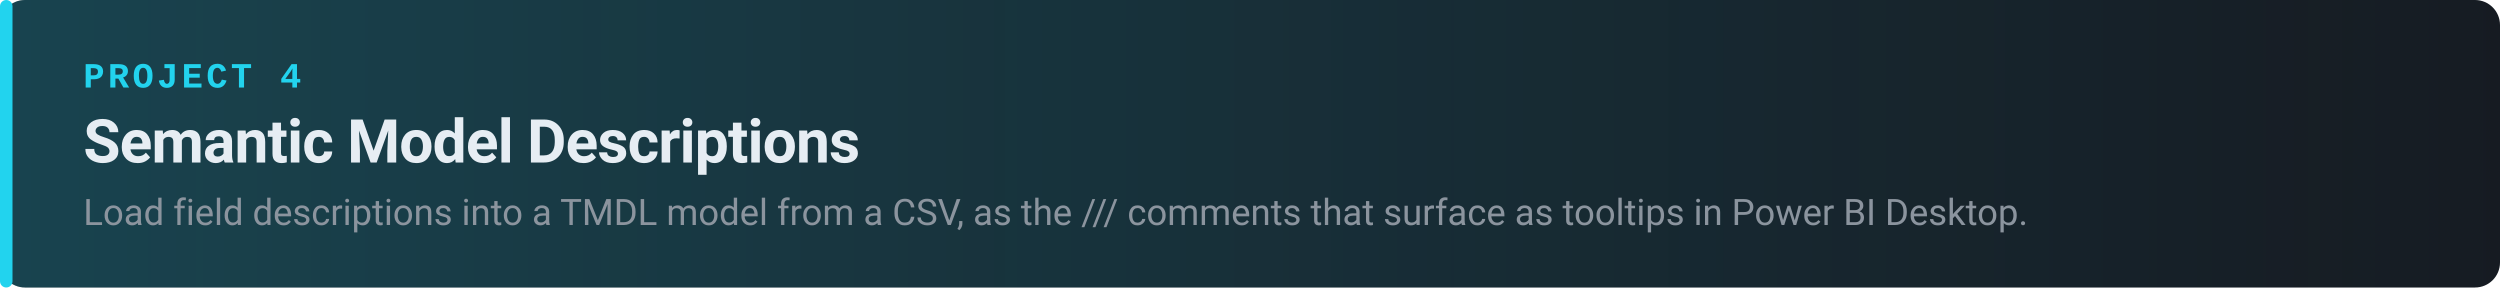
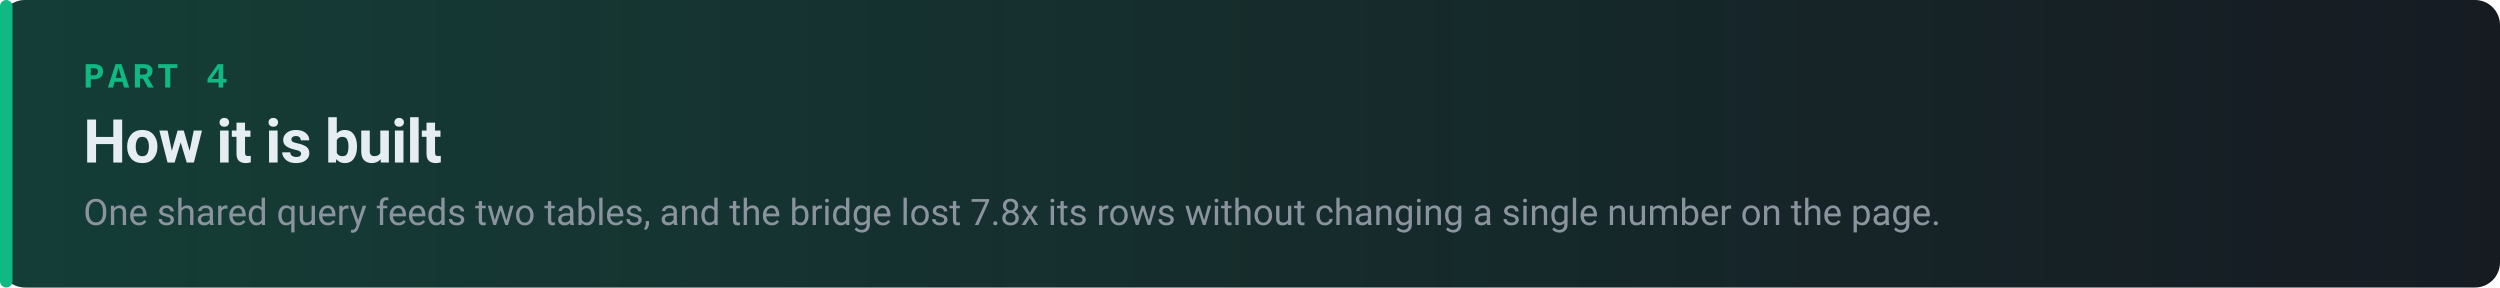
- <svg xmlns="http://www.w3.org/2000/svg" viewBox="0 0 1200 138" width="1200" height="138" role="img" aria-label="Semantic Model Descriptions">
+ <svg xmlns="http://www.w3.org/2000/svg" viewBox="0 0 1200 138" width="1200" height="138" role="img" aria-label="How it is built">
  <style>
    .rise  { animation: rise .55s cubic-bezier(.2,.7,.3,1) both; }
    @keyframes rise { from { transform: translateY(9px) } to { transform: translateY(0) } }
    @media (prefers-reduced-motion: reduce) { * { animation: none !important } }</style>
  <defs>
    <linearGradient id="w" x1="0" y1="0" x2="1" y2="0">
-       <stop offset="0%" stop-color="#22D3EE" stop-opacity="0.22" />
-       <stop offset="100%" stop-color="#22D3EE" stop-opacity="0" />
+       <stop offset="0%" stop-color="#10B981" stop-opacity="0.22" />
+       <stop offset="100%" stop-color="#10B981" stop-opacity="0" />
    </linearGradient>
  </defs>
  <rect width="1200" height="138" rx="12" fill="#161B22" />
  <rect width="1200" height="138" rx="12" fill="url(#w)" />
-   <rect width="6" height="138" rx="3" fill="#22D3EE" />
+   <rect width="6" height="138" rx="3" fill="#10B981" />
  <g class="rise">
-     <text x="40" y="42" font-family="ui-monospace,SFMono-Regular,'SF Mono',Consolas,'Liberation Mono',monospace" font-size="17" font-weight="700" letter-spacing="1.6" fill="#22D3EE">PROJECT 4</text>
-     <text x="40" y="78" font-family="system-ui,-apple-system,'Segoe UI',Roboto,Helvetica,Arial,sans-serif" font-size="29" font-weight="700" fill="#E6EDF3" letter-spacing="-0.4">Semantic Model Descriptions</text>
-     <text x="40" y="108" font-family="system-ui,-apple-system,'Segoe UI',Roboto,Helvetica,Arial,sans-serif" font-size="17.5" fill="#8B949E">Load field descriptions into a TMDL model from a CSV, as the /// comments that surface as tooltips in Power BI Desktop.</text>
+     <text x="40" y="42" font-family="ui-monospace,SFMono-Regular,'SF Mono',Consolas,'Liberation Mono',monospace" font-size="17" font-weight="700" letter-spacing="1.6" fill="#10B981">PART 4</text>
+     <text x="40" y="78" font-family="system-ui,-apple-system,'Segoe UI',Roboto,Helvetica,Arial,sans-serif" font-size="29" font-weight="700" fill="#E6EDF3" letter-spacing="-0.4">How it is built</text>
+     <text x="40" y="108" font-family="system-ui,-apple-system,'Segoe UI',Roboto,Helvetica,Arial,sans-serif" font-size="17.5" fill="#8B949E">One shared query feeds two tables, and the bridge lost 7.8x its rows without changing a single number on the page.</text>
  </g>
</svg>
